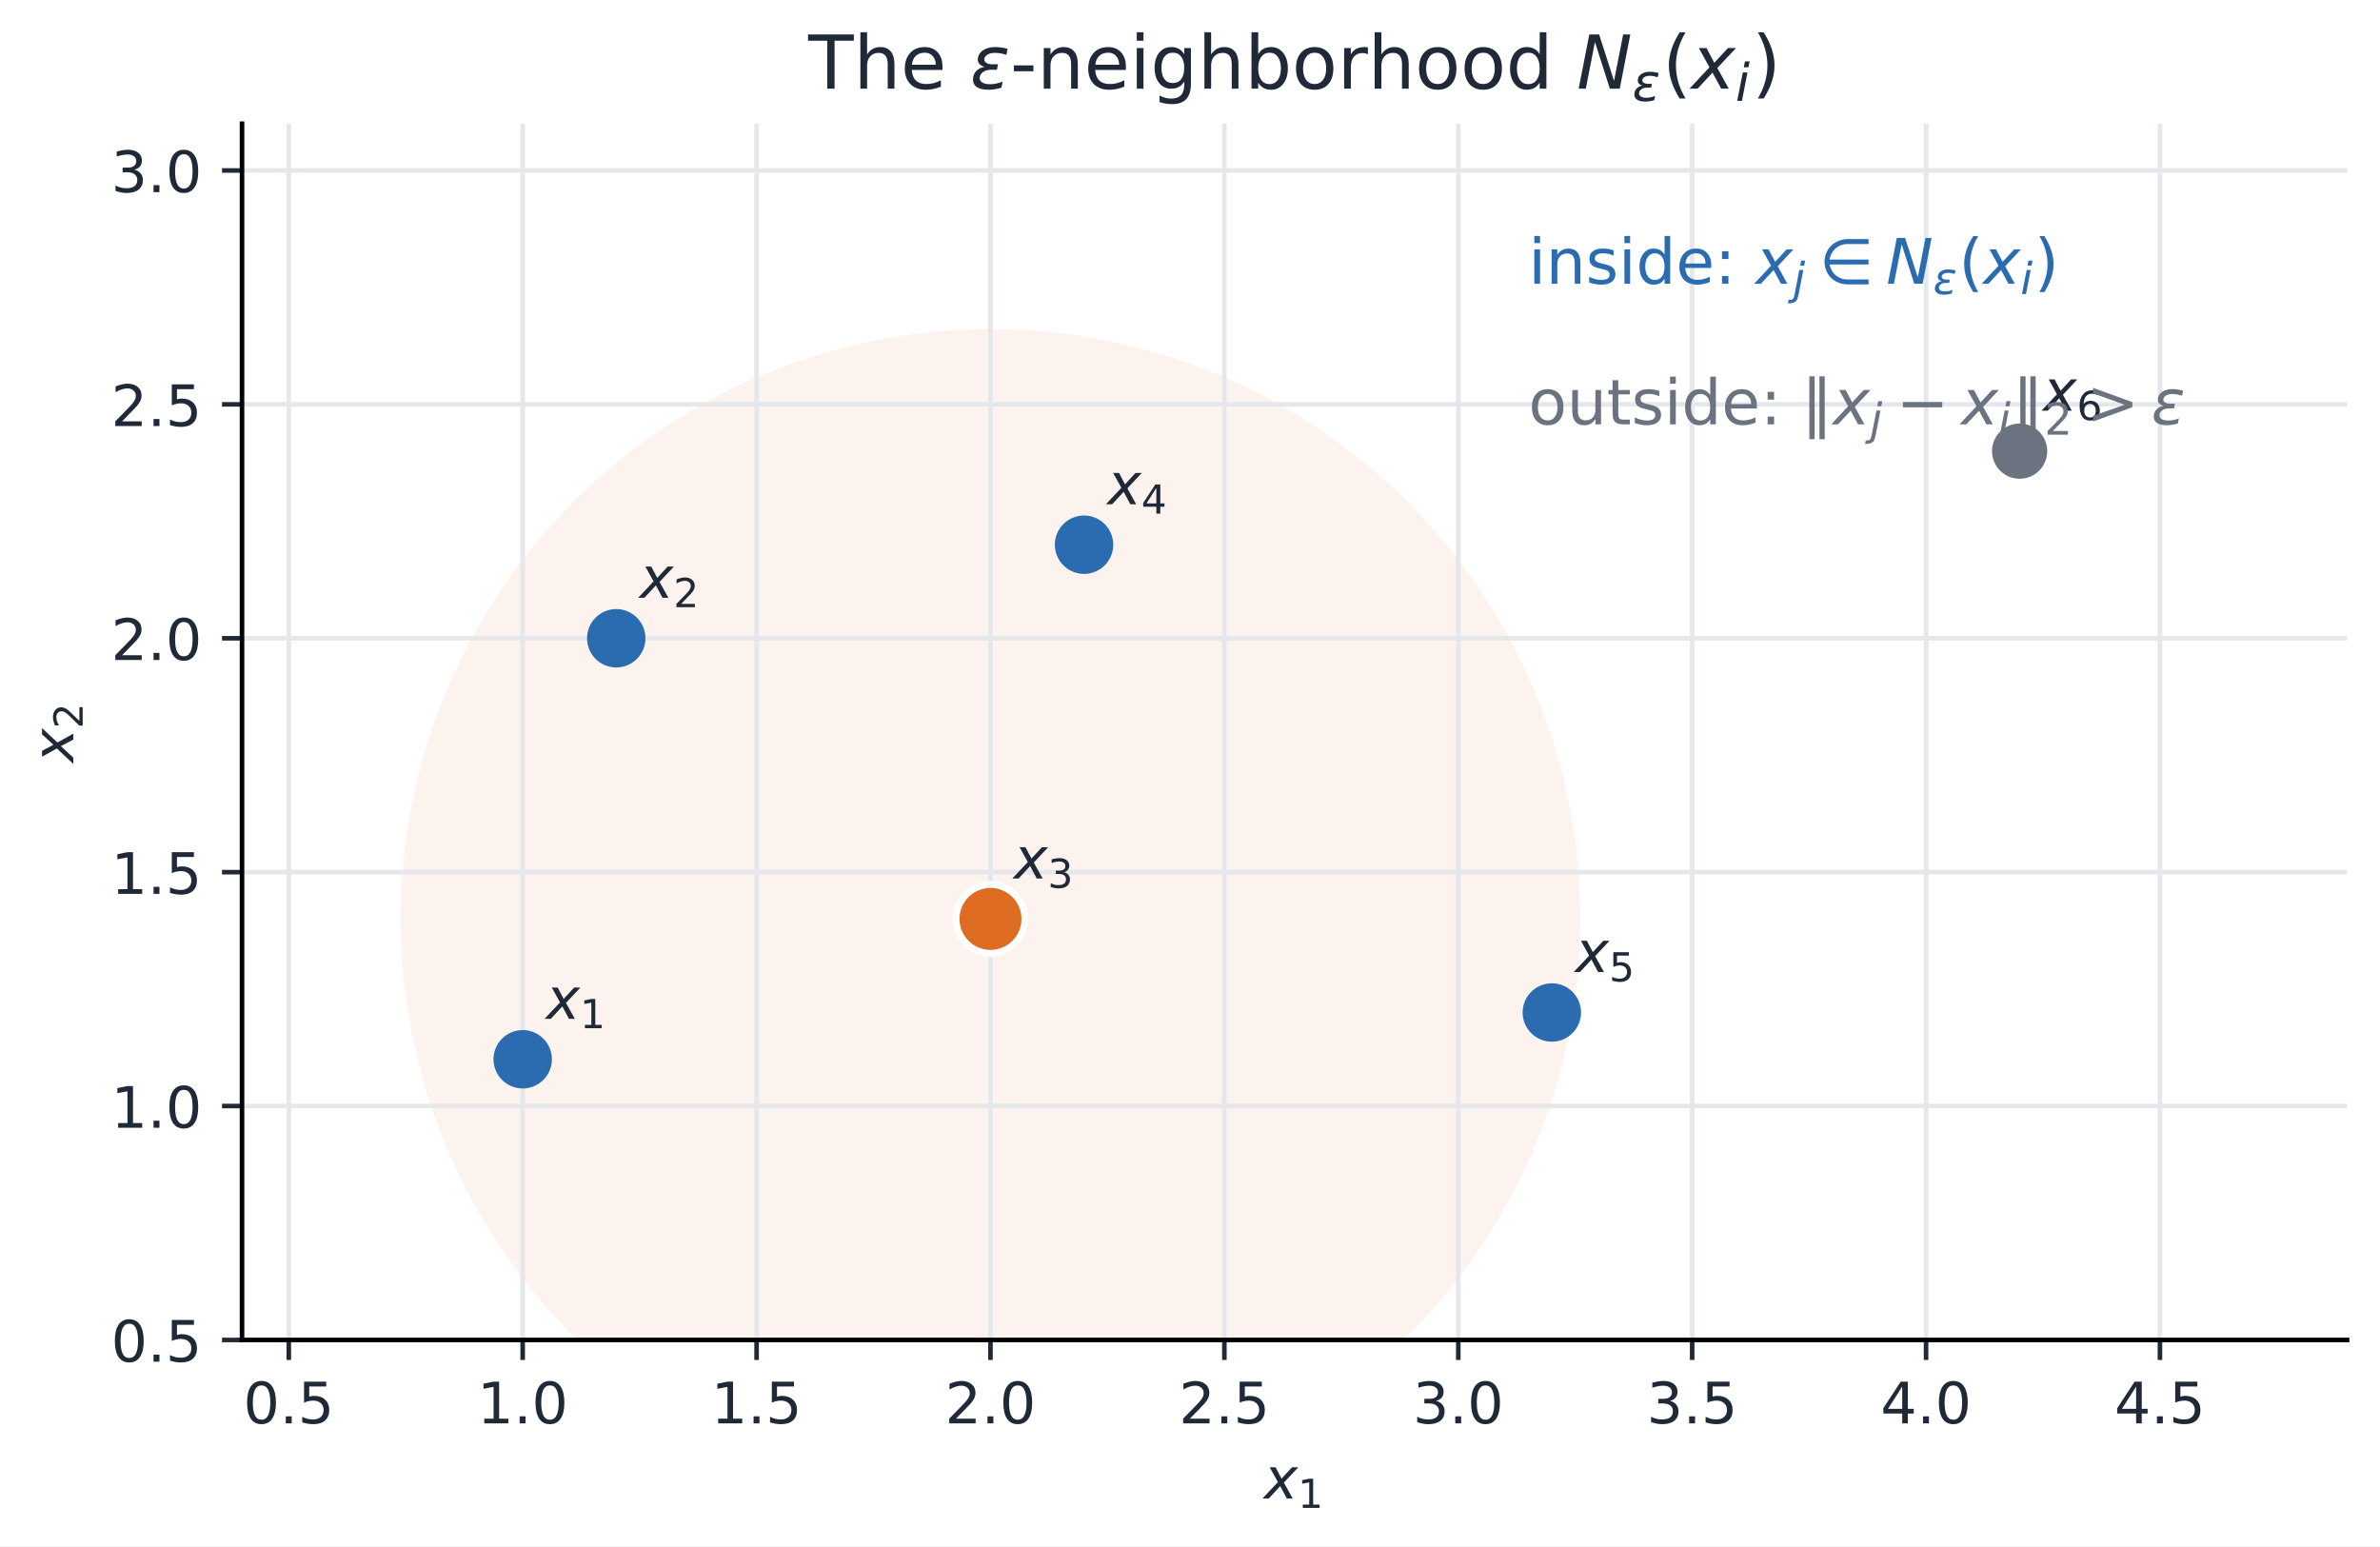
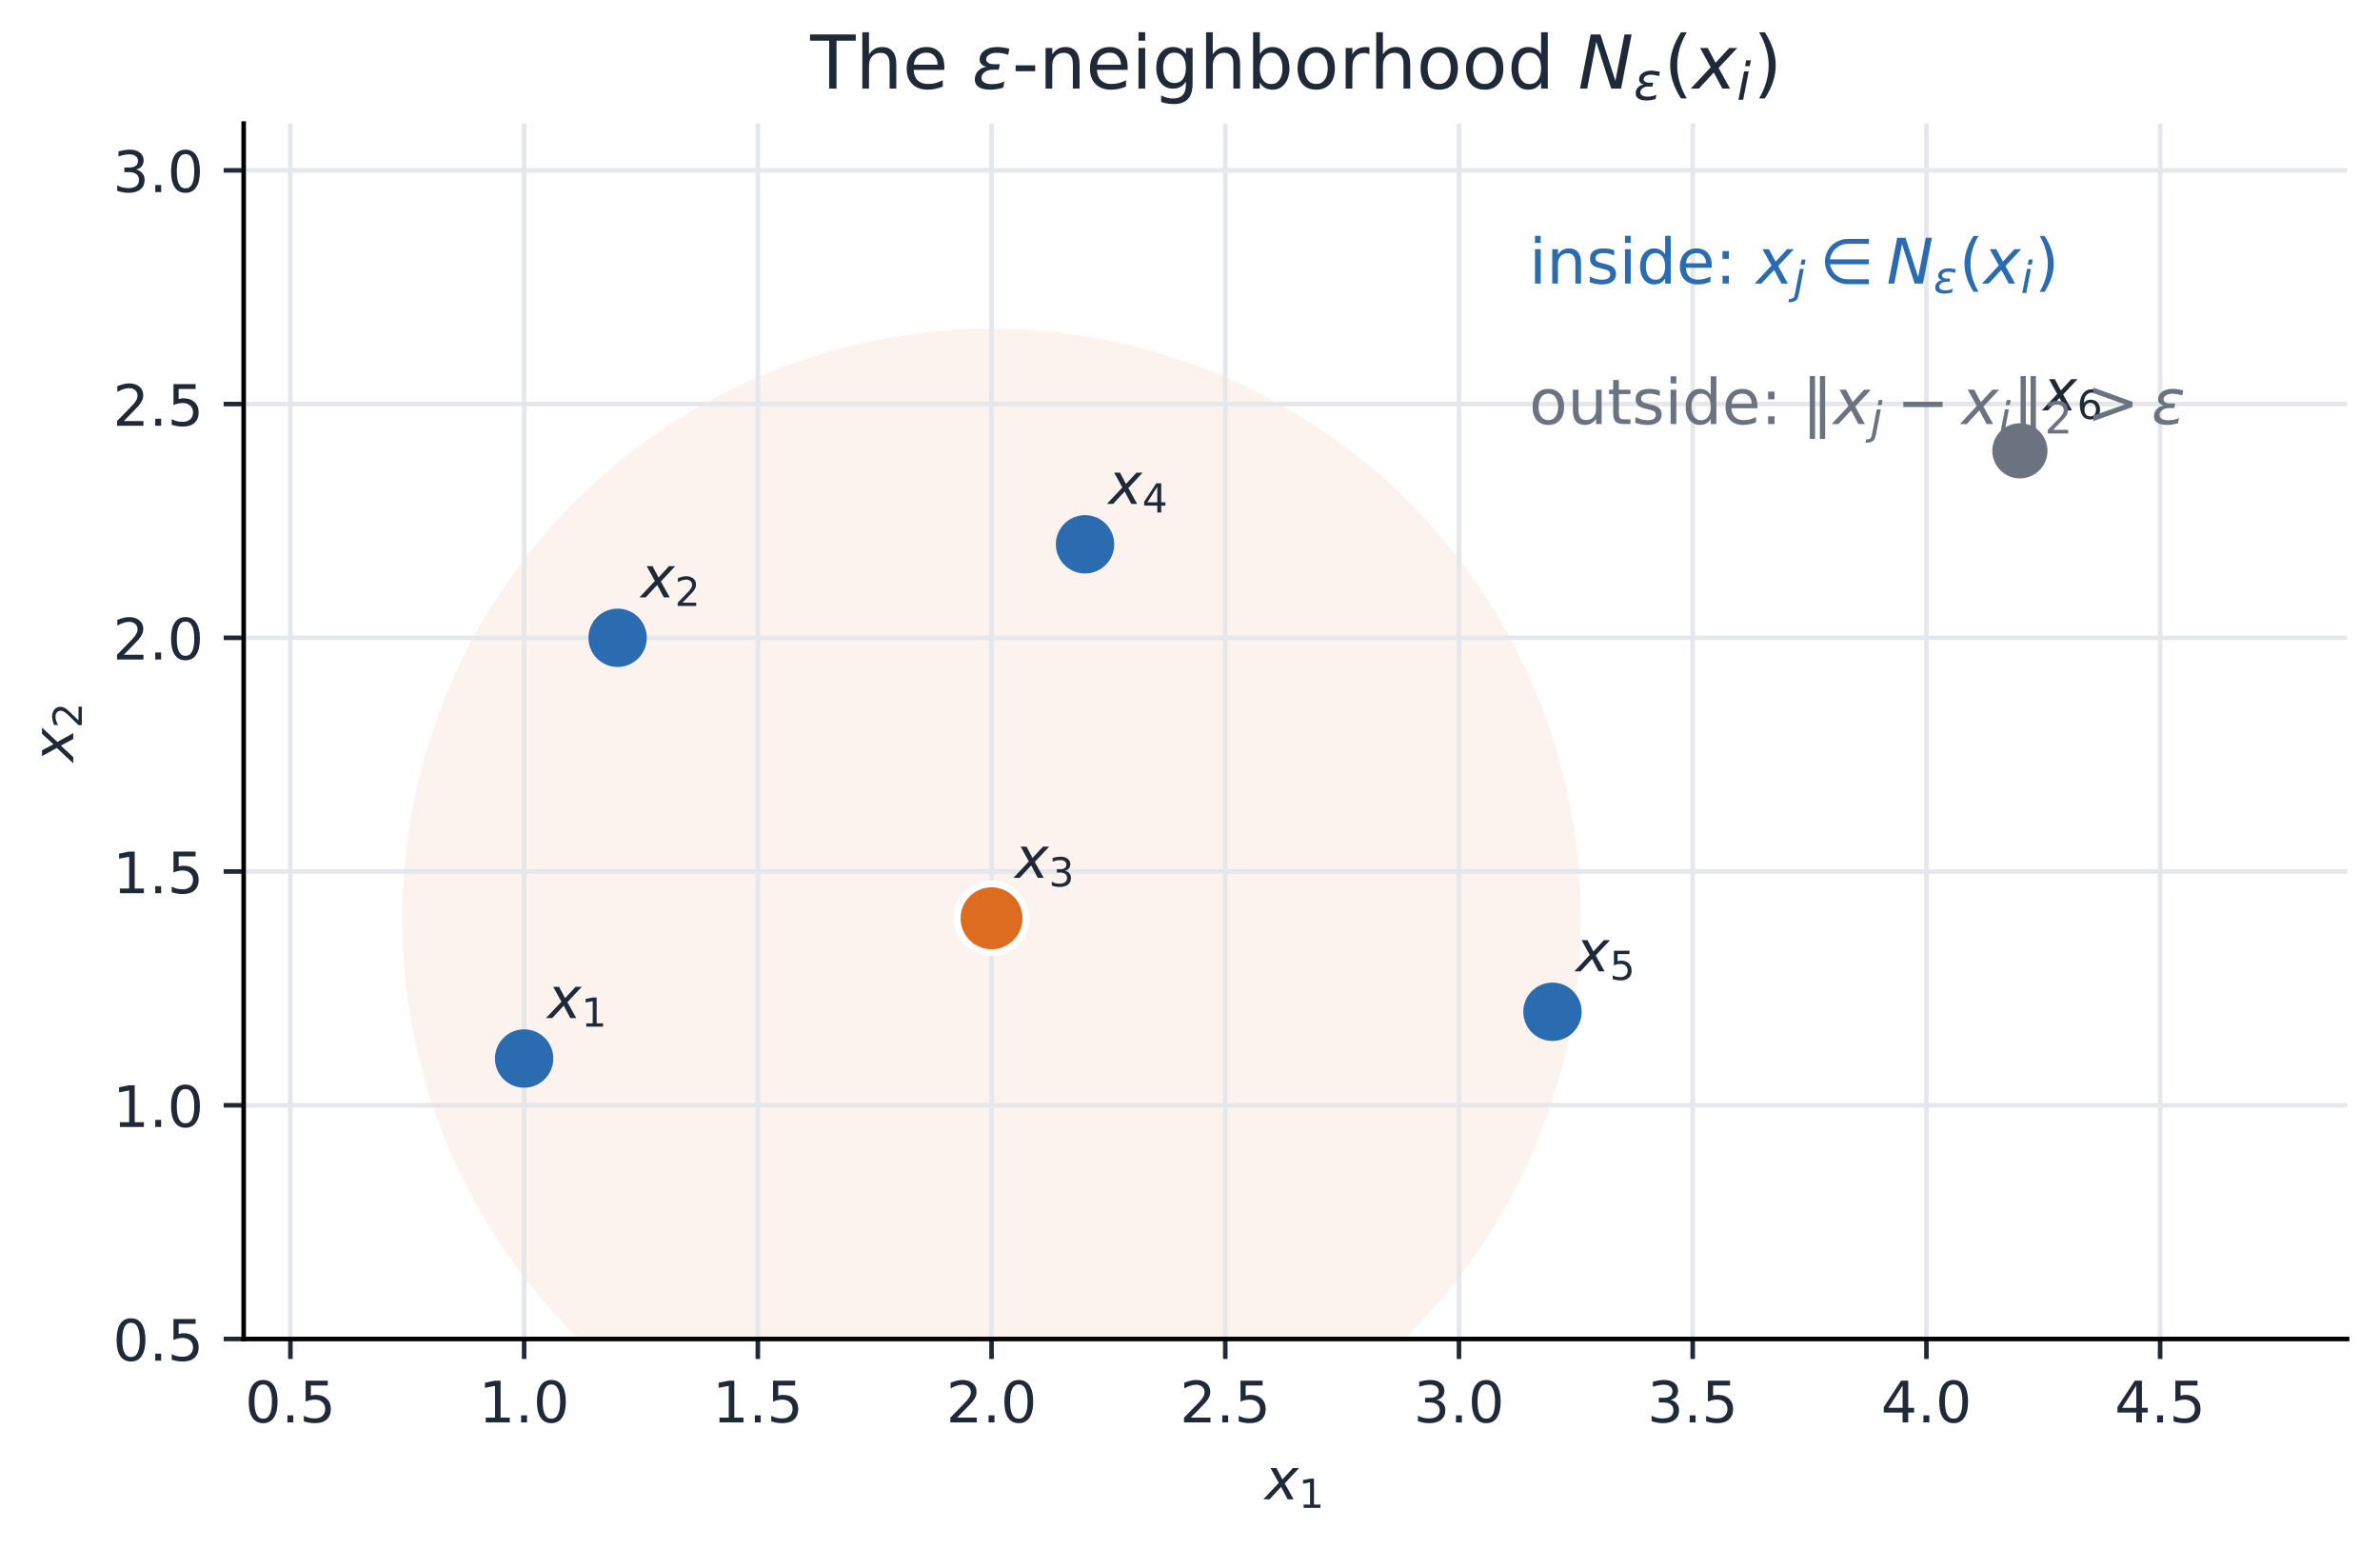
- <svg xmlns="http://www.w3.org/2000/svg" xmlns:xlink="http://www.w3.org/1999/xlink" width="416.381pt" height="270.54pt" viewBox="0 0 416.381 270.54" version="1.1">
+ <svg xmlns="http://www.w3.org/2000/svg" xmlns:xlink="http://www.w3.org/1999/xlink" width="416.703pt" height="271.184pt" viewBox="0 0 416.703 271.184" version="1.1">
  <defs>
    <style type="text/css">*{stroke-linejoin: round; stroke-linecap: butt}</style>
  </defs>
  <g id="figure_1">
    <g id="patch_1">
-       <path d="M 0 270.54  L 416.381 270.54  L 416.381 0  L 0 0  z " style="fill: #ffffff" />
+       <path d="M 0 271.184  L 416.703 271.184  L 416.703 0  L 0 0  z " style="fill: #ffffff" />
    </g>
    <g id="axes_1">
      <g id="patch_2">
-         <path d="M 42.341 234.424  L 410.621 234.424  L 410.621 21.64  L 42.341 21.64  z " style="fill: #ffffff" />
+         <path d="M 42.663 234.424  L 410.943 234.424  L 410.943 21.64  L 42.663 21.64  z " style="fill: #ffffff" />
      </g>
      <g id="patch_3">
-         <path d="M 173.285 263.068  C 200.416 263.068 226.438 252.289 245.622 233.105  C 264.806 213.921 275.585 187.898 275.585 160.768  C 275.585 133.638 264.806 107.615 245.622 88.431  C 226.438 69.247 200.416 58.468 173.285 58.468  C 146.155 58.468 120.132 69.247 100.948 88.431  C 81.764 107.615 70.985 133.638 70.985 160.768  C 70.985 187.898 81.764 213.921 100.948 233.105  C 120.132 252.289 146.155 263.068 173.285 263.068  z " clip-path="url(#p7154181b20)" style="fill: #dd6b20; opacity: 0.08; stroke: #dd6b20; stroke-width: 1.8; stroke-linejoin: miter" />
+         <path d="M 173.607 263.068  C 200.737 263.068 226.76 252.289 245.944 233.105  C 265.128 213.921 275.907 187.898 275.907 160.768  C 275.907 133.638 265.128 107.615 245.944 88.431  C 226.76 69.247 200.737 58.468 173.607 58.468  C 146.477 58.468 120.454 69.247 101.27 88.431  C 82.086 107.615 71.307 133.638 71.307 160.768  C 71.307 187.898 82.086 213.921 101.27 233.105  C 120.454 252.289 146.477 263.068 173.607 263.068  z " clip-path="url(#p9820c24d8a)" style="fill: #dd6b20; opacity: 0.08; stroke: #dd6b20; stroke-width: 1.8; stroke-linejoin: miter" />
      </g>
      <g id="matplotlib.axis_1">
        <g id="xtick_1">
          <g id="line2d_1">
-             <path d="M 50.525 234.424  L 50.525 21.64  " clip-path="url(#p7154181b20)" style="fill: none; stroke: #e5e7eb; stroke-width: 0.8; stroke-linecap: square" />
+             <path d="M 50.847 234.424  L 50.847 21.64  " clip-path="url(#p9820c24d8a)" style="fill: none; stroke: #e5e7eb; stroke-width: 0.8; stroke-linecap: square" />
          </g>
          <g id="line2d_2">
            <defs>
-               <path id="md3e3c5e561" d="M 0 0  L 0 3.5  " style="stroke: #1f2937; stroke-width: 0.8" />
+               <path id="ma07345bdfa" d="M 0 0  L 0 3.5  " style="stroke: #1f2937; stroke-width: 0.8" />
            </defs>
            <g>
-               <use xlink:href="#md3e3c5e561" x="50.525" y="234.424" style="fill: #1f2937; stroke: #1f2937; stroke-width: 0.8" />
+               <use xlink:href="#ma07345bdfa" x="50.847" y="234.424" style="fill: #1f2937; stroke: #1f2937; stroke-width: 0.8" />
            </g>
          </g>
          <g id="text_1">
-             <text style="font-size: 10px; font-family: 'DejaVu Sans'; text-anchor: middle; fill: #1f2937" x="50.525" y="249.022" transform="rotate(-0 50.52525 249.0224)">0.5</text>
+             <text style="font-size: 10px; font-family: 'DejaVu Sans'; text-anchor: middle; fill: #1f2937" x="50.847" y="249.022" transform="rotate(-0 50.84712 249.0217)">0.5</text>
          </g>
        </g>
        <g id="xtick_2">
          <g id="line2d_3">
-             <path d="M 91.445 234.424  L 91.445 21.64  " clip-path="url(#p7154181b20)" style="fill: none; stroke: #e5e7eb; stroke-width: 0.8; stroke-linecap: square" />
+             <path d="M 91.767 234.424  L 91.767 21.64  " clip-path="url(#p9820c24d8a)" style="fill: none; stroke: #e5e7eb; stroke-width: 0.8; stroke-linecap: square" />
          </g>
          <g id="line2d_4">
            <g>
-               <use xlink:href="#md3e3c5e561" x="91.445" y="234.424" style="fill: #1f2937; stroke: #1f2937; stroke-width: 0.8" />
+               <use xlink:href="#ma07345bdfa" x="91.767" y="234.424" style="fill: #1f2937; stroke: #1f2937; stroke-width: 0.8" />
            </g>
          </g>
          <g id="text_2">
-             <text style="font-size: 10px; font-family: 'DejaVu Sans'; text-anchor: middle; fill: #1f2937" x="91.445" y="249.022" transform="rotate(-0 91.44525 249.0224)">1.0</text>
+             <text style="font-size: 10px; font-family: 'DejaVu Sans'; text-anchor: middle; fill: #1f2937" x="91.767" y="249.022" transform="rotate(-0 91.76712 249.0217)">1.0</text>
          </g>
        </g>
        <g id="xtick_3">
          <g id="line2d_5">
-             <path d="M 132.365 234.424  L 132.365 21.64  " clip-path="url(#p7154181b20)" style="fill: none; stroke: #e5e7eb; stroke-width: 0.8; stroke-linecap: square" />
+             <path d="M 132.687 234.424  L 132.687 21.64  " clip-path="url(#p9820c24d8a)" style="fill: none; stroke: #e5e7eb; stroke-width: 0.8; stroke-linecap: square" />
          </g>
          <g id="line2d_6">
            <g>
-               <use xlink:href="#md3e3c5e561" x="132.365" y="234.424" style="fill: #1f2937; stroke: #1f2937; stroke-width: 0.8" />
+               <use xlink:href="#ma07345bdfa" x="132.687" y="234.424" style="fill: #1f2937; stroke: #1f2937; stroke-width: 0.8" />
            </g>
          </g>
          <g id="text_3">
-             <text style="font-size: 10px; font-family: 'DejaVu Sans'; text-anchor: middle; fill: #1f2937" x="132.365" y="249.022" transform="rotate(-0 132.3653 249.0224)">1.5</text>
+             <text style="font-size: 10px; font-family: 'DejaVu Sans'; text-anchor: middle; fill: #1f2937" x="132.687" y="249.022" transform="rotate(-0 132.6871 249.0217)">1.5</text>
          </g>
        </g>
        <g id="xtick_4">
          <g id="line2d_7">
-             <path d="M 173.285 234.424  L 173.285 21.64  " clip-path="url(#p7154181b20)" style="fill: none; stroke: #e5e7eb; stroke-width: 0.8; stroke-linecap: square" />
+             <path d="M 173.607 234.424  L 173.607 21.64  " clip-path="url(#p9820c24d8a)" style="fill: none; stroke: #e5e7eb; stroke-width: 0.8; stroke-linecap: square" />
          </g>
          <g id="line2d_8">
            <g>
-               <use xlink:href="#md3e3c5e561" x="173.285" y="234.424" style="fill: #1f2937; stroke: #1f2937; stroke-width: 0.8" />
+               <use xlink:href="#ma07345bdfa" x="173.607" y="234.424" style="fill: #1f2937; stroke: #1f2937; stroke-width: 0.8" />
            </g>
          </g>
          <g id="text_4">
-             <text style="font-size: 10px; font-family: 'DejaVu Sans'; text-anchor: middle; fill: #1f2937" x="173.285" y="249.022" transform="rotate(-0 173.2852 249.0224)">2.0</text>
+             <text style="font-size: 10px; font-family: 'DejaVu Sans'; text-anchor: middle; fill: #1f2937" x="173.607" y="249.022" transform="rotate(-0 173.6071 249.0217)">2.0</text>
          </g>
        </g>
        <g id="xtick_5">
          <g id="line2d_9">
-             <path d="M 214.205 234.424  L 214.205 21.64  " clip-path="url(#p7154181b20)" style="fill: none; stroke: #e5e7eb; stroke-width: 0.8; stroke-linecap: square" />
+             <path d="M 214.527 234.424  L 214.527 21.64  " clip-path="url(#p9820c24d8a)" style="fill: none; stroke: #e5e7eb; stroke-width: 0.8; stroke-linecap: square" />
          </g>
          <g id="line2d_10">
            <g>
-               <use xlink:href="#md3e3c5e561" x="214.205" y="234.424" style="fill: #1f2937; stroke: #1f2937; stroke-width: 0.8" />
+               <use xlink:href="#ma07345bdfa" x="214.527" y="234.424" style="fill: #1f2937; stroke: #1f2937; stroke-width: 0.8" />
            </g>
          </g>
          <g id="text_5">
-             <text style="font-size: 10px; font-family: 'DejaVu Sans'; text-anchor: middle; fill: #1f2937" x="214.205" y="249.022" transform="rotate(-0 214.2053 249.0224)">2.5</text>
+             <text style="font-size: 10px; font-family: 'DejaVu Sans'; text-anchor: middle; fill: #1f2937" x="214.527" y="249.022" transform="rotate(-0 214.5271 249.0217)">2.5</text>
          </g>
        </g>
        <g id="xtick_6">
          <g id="line2d_11">
-             <path d="M 255.125 234.424  L 255.125 21.64  " clip-path="url(#p7154181b20)" style="fill: none; stroke: #e5e7eb; stroke-width: 0.8; stroke-linecap: square" />
+             <path d="M 255.447 234.424  L 255.447 21.64  " clip-path="url(#p9820c24d8a)" style="fill: none; stroke: #e5e7eb; stroke-width: 0.8; stroke-linecap: square" />
          </g>
          <g id="line2d_12">
            <g>
-               <use xlink:href="#md3e3c5e561" x="255.125" y="234.424" style="fill: #1f2937; stroke: #1f2937; stroke-width: 0.8" />
+               <use xlink:href="#ma07345bdfa" x="255.447" y="234.424" style="fill: #1f2937; stroke: #1f2937; stroke-width: 0.8" />
            </g>
          </g>
          <g id="text_6">
-             <text style="font-size: 10px; font-family: 'DejaVu Sans'; text-anchor: middle; fill: #1f2937" x="255.125" y="249.022" transform="rotate(-0 255.1252 249.0224)">3.0</text>
+             <text style="font-size: 10px; font-family: 'DejaVu Sans'; text-anchor: middle; fill: #1f2937" x="255.447" y="249.022" transform="rotate(-0 255.4471 249.0217)">3.0</text>
          </g>
        </g>
        <g id="xtick_7">
          <g id="line2d_13">
-             <path d="M 296.045 234.424  L 296.045 21.64  " clip-path="url(#p7154181b20)" style="fill: none; stroke: #e5e7eb; stroke-width: 0.8; stroke-linecap: square" />
+             <path d="M 296.367 234.424  L 296.367 21.64  " clip-path="url(#p9820c24d8a)" style="fill: none; stroke: #e5e7eb; stroke-width: 0.8; stroke-linecap: square" />
          </g>
          <g id="line2d_14">
            <g>
-               <use xlink:href="#md3e3c5e561" x="296.045" y="234.424" style="fill: #1f2937; stroke: #1f2937; stroke-width: 0.8" />
+               <use xlink:href="#ma07345bdfa" x="296.367" y="234.424" style="fill: #1f2937; stroke: #1f2937; stroke-width: 0.8" />
            </g>
          </g>
          <g id="text_7">
-             <text style="font-size: 10px; font-family: 'DejaVu Sans'; text-anchor: middle; fill: #1f2937" x="296.045" y="249.022" transform="rotate(-0 296.0453 249.0224)">3.5</text>
+             <text style="font-size: 10px; font-family: 'DejaVu Sans'; text-anchor: middle; fill: #1f2937" x="296.367" y="249.022" transform="rotate(-0 296.3671 249.0217)">3.5</text>
          </g>
        </g>
        <g id="xtick_8">
          <g id="line2d_15">
-             <path d="M 336.965 234.424  L 336.965 21.64  " clip-path="url(#p7154181b20)" style="fill: none; stroke: #e5e7eb; stroke-width: 0.8; stroke-linecap: square" />
+             <path d="M 337.287 234.424  L 337.287 21.64  " clip-path="url(#p9820c24d8a)" style="fill: none; stroke: #e5e7eb; stroke-width: 0.8; stroke-linecap: square" />
          </g>
          <g id="line2d_16">
            <g>
-               <use xlink:href="#md3e3c5e561" x="336.965" y="234.424" style="fill: #1f2937; stroke: #1f2937; stroke-width: 0.8" />
+               <use xlink:href="#ma07345bdfa" x="337.287" y="234.424" style="fill: #1f2937; stroke: #1f2937; stroke-width: 0.8" />
            </g>
          </g>
          <g id="text_8">
-             <text style="font-size: 10px; font-family: 'DejaVu Sans'; text-anchor: middle; fill: #1f2937" x="336.965" y="249.022" transform="rotate(-0 336.9653 249.0224)">4.0</text>
+             <text style="font-size: 10px; font-family: 'DejaVu Sans'; text-anchor: middle; fill: #1f2937" x="337.287" y="249.022" transform="rotate(-0 337.2871 249.0217)">4.0</text>
          </g>
        </g>
        <g id="xtick_9">
          <g id="line2d_17">
-             <path d="M 377.885 234.424  L 377.885 21.64  " clip-path="url(#p7154181b20)" style="fill: none; stroke: #e5e7eb; stroke-width: 0.8; stroke-linecap: square" />
+             <path d="M 378.207 234.424  L 378.207 21.64  " clip-path="url(#p9820c24d8a)" style="fill: none; stroke: #e5e7eb; stroke-width: 0.8; stroke-linecap: square" />
          </g>
          <g id="line2d_18">
            <g>
-               <use xlink:href="#md3e3c5e561" x="377.885" y="234.424" style="fill: #1f2937; stroke: #1f2937; stroke-width: 0.8" />
+               <use xlink:href="#ma07345bdfa" x="378.207" y="234.424" style="fill: #1f2937; stroke: #1f2937; stroke-width: 0.8" />
            </g>
          </g>
          <g id="text_9">
-             <text style="font-size: 10px; font-family: 'DejaVu Sans'; text-anchor: middle; fill: #1f2937" x="377.885" y="249.022" transform="rotate(-0 377.8852 249.0224)">4.5</text>
+             <text style="font-size: 10px; font-family: 'DejaVu Sans'; text-anchor: middle; fill: #1f2937" x="378.207" y="249.022" transform="rotate(-0 378.2071 249.0217)">4.5</text>
          </g>
        </g>
        <g id="text_10">
-           <g style="fill: #1f2937" transform="translate(221.1312 262.7006)">
+           <g style="fill: #1f2937" transform="translate(221.4531 263.0217)">
            <text>
              <tspan x="0" y="-0.531" style="font-style: oblique; font-size: 10px; font-family: 'DejaVu Sans'; fill: #1f2937">x</tspan>
-               <tspan x="5.918" y="1.109" style="font-size: 7px; font-family: 'DejaVu Sans'; fill: #1f2937">1</tspan>
+               <tspan x="5.918" y="0.969" style="font-size: 7px; font-family: 'DejaVu Sans'; fill: #1f2937">1</tspan>
            </text>
          </g>
        </g>
      </g>
      <g id="matplotlib.axis_2">
        <g id="ytick_1">
          <g id="line2d_19">
-             <path d="M 42.341 234.424  L 410.621 234.424  " clip-path="url(#p7154181b20)" style="fill: none; stroke: #e5e7eb; stroke-width: 0.8; stroke-linecap: square" />
+             <path d="M 42.663 234.424  L 410.943 234.424  " clip-path="url(#p9820c24d8a)" style="fill: none; stroke: #e5e7eb; stroke-width: 0.8; stroke-linecap: square" />
          </g>
          <g id="line2d_20">
            <defs>
-               <path id="m089eddb9a7" d="M 0 0  L -3.5 0  " style="stroke: #1f2937; stroke-width: 0.8" />
+               <path id="m9efad9f687" d="M 0 0  L -3.5 0  " style="stroke: #1f2937; stroke-width: 0.8" />
            </defs>
            <g>
-               <use xlink:href="#m089eddb9a7" x="42.341" y="234.424" style="fill: #1f2937; stroke: #1f2937; stroke-width: 0.8" />
+               <use xlink:href="#m9efad9f687" x="42.663" y="234.424" style="fill: #1f2937; stroke: #1f2937; stroke-width: 0.8" />
            </g>
          </g>
          <g id="text_11">
-             <text style="font-size: 10px; font-family: 'DejaVu Sans'; text-anchor: end; fill: #1f2937" x="35.341" y="238.223" transform="rotate(-0 35.34125 238.2232)">0.5</text>
+             <text style="font-size: 10px; font-family: 'DejaVu Sans'; text-anchor: end; fill: #1f2937" x="35.663" y="238.223" transform="rotate(-0 35.66313 238.2228)">0.5</text>
          </g>
        </g>
        <g id="ytick_2">
          <g id="line2d_21">
-             <path d="M 42.341 193.504  L 410.621 193.504  " clip-path="url(#p7154181b20)" style="fill: none; stroke: #e5e7eb; stroke-width: 0.8; stroke-linecap: square" />
+             <path d="M 42.663 193.504  L 410.943 193.504  " clip-path="url(#p9820c24d8a)" style="fill: none; stroke: #e5e7eb; stroke-width: 0.8; stroke-linecap: square" />
          </g>
          <g id="line2d_22">
            <g>
-               <use xlink:href="#m089eddb9a7" x="42.341" y="193.504" style="fill: #1f2937; stroke: #1f2937; stroke-width: 0.8" />
+               <use xlink:href="#m9efad9f687" x="42.663" y="193.504" style="fill: #1f2937; stroke: #1f2937; stroke-width: 0.8" />
            </g>
          </g>
          <g id="text_12">
-             <text style="font-size: 10px; font-family: 'DejaVu Sans'; text-anchor: end; fill: #1f2937" x="35.341" y="197.303" transform="rotate(-0 35.34125 197.3032)">1.0</text>
+             <text style="font-size: 10px; font-family: 'DejaVu Sans'; text-anchor: end; fill: #1f2937" x="35.663" y="197.303" transform="rotate(-0 35.66313 197.3028)">1.0</text>
          </g>
        </g>
        <g id="ytick_3">
          <g id="line2d_23">
-             <path d="M 42.341 152.584  L 410.621 152.584  " clip-path="url(#p7154181b20)" style="fill: none; stroke: #e5e7eb; stroke-width: 0.8; stroke-linecap: square" />
+             <path d="M 42.663 152.584  L 410.943 152.584  " clip-path="url(#p9820c24d8a)" style="fill: none; stroke: #e5e7eb; stroke-width: 0.8; stroke-linecap: square" />
          </g>
          <g id="line2d_24">
            <g>
-               <use xlink:href="#m089eddb9a7" x="42.341" y="152.584" style="fill: #1f2937; stroke: #1f2937; stroke-width: 0.8" />
+               <use xlink:href="#m9efad9f687" x="42.663" y="152.584" style="fill: #1f2937; stroke: #1f2937; stroke-width: 0.8" />
            </g>
          </g>
          <g id="text_13">
-             <text style="font-size: 10px; font-family: 'DejaVu Sans'; text-anchor: end; fill: #1f2937" x="35.341" y="156.383" transform="rotate(-0 35.34125 156.3832)">1.5</text>
+             <text style="font-size: 10px; font-family: 'DejaVu Sans'; text-anchor: end; fill: #1f2937" x="35.663" y="156.383" transform="rotate(-0 35.66313 156.3828)">1.5</text>
          </g>
        </g>
        <g id="ytick_4">
          <g id="line2d_25">
-             <path d="M 42.341 111.664  L 410.621 111.664  " clip-path="url(#p7154181b20)" style="fill: none; stroke: #e5e7eb; stroke-width: 0.8; stroke-linecap: square" />
+             <path d="M 42.663 111.664  L 410.943 111.664  " clip-path="url(#p9820c24d8a)" style="fill: none; stroke: #e5e7eb; stroke-width: 0.8; stroke-linecap: square" />
          </g>
          <g id="line2d_26">
            <g>
-               <use xlink:href="#m089eddb9a7" x="42.341" y="111.664" style="fill: #1f2937; stroke: #1f2937; stroke-width: 0.8" />
+               <use xlink:href="#m9efad9f687" x="42.663" y="111.664" style="fill: #1f2937; stroke: #1f2937; stroke-width: 0.8" />
            </g>
          </g>
          <g id="text_14">
-             <text style="font-size: 10px; font-family: 'DejaVu Sans'; text-anchor: end; fill: #1f2937" x="35.341" y="115.463" transform="rotate(-0 35.34125 115.4632)">2.0</text>
+             <text style="font-size: 10px; font-family: 'DejaVu Sans'; text-anchor: end; fill: #1f2937" x="35.663" y="115.463" transform="rotate(-0 35.66313 115.4628)">2.0</text>
          </g>
        </g>
        <g id="ytick_5">
          <g id="line2d_27">
-             <path d="M 42.341 70.744  L 410.621 70.744  " clip-path="url(#p7154181b20)" style="fill: none; stroke: #e5e7eb; stroke-width: 0.8; stroke-linecap: square" />
+             <path d="M 42.663 70.744  L 410.943 70.744  " clip-path="url(#p9820c24d8a)" style="fill: none; stroke: #e5e7eb; stroke-width: 0.8; stroke-linecap: square" />
          </g>
          <g id="line2d_28">
            <g>
-               <use xlink:href="#m089eddb9a7" x="42.341" y="70.744" style="fill: #1f2937; stroke: #1f2937; stroke-width: 0.8" />
+               <use xlink:href="#m9efad9f687" x="42.663" y="70.744" style="fill: #1f2937; stroke: #1f2937; stroke-width: 0.8" />
            </g>
          </g>
          <g id="text_15">
-             <text style="font-size: 10px; font-family: 'DejaVu Sans'; text-anchor: end; fill: #1f2937" x="35.341" y="74.543" transform="rotate(-0 35.34125 74.54322)">2.5</text>
+             <text style="font-size: 10px; font-family: 'DejaVu Sans'; text-anchor: end; fill: #1f2937" x="35.663" y="74.543" transform="rotate(-0 35.66313 74.54283)">2.5</text>
          </g>
        </g>
        <g id="ytick_6">
          <g id="line2d_29">
-             <path d="M 42.341 29.824  L 410.621 29.824  " clip-path="url(#p7154181b20)" style="fill: none; stroke: #e5e7eb; stroke-width: 0.8; stroke-linecap: square" />
+             <path d="M 42.663 29.824  L 410.943 29.824  " clip-path="url(#p9820c24d8a)" style="fill: none; stroke: #e5e7eb; stroke-width: 0.8; stroke-linecap: square" />
          </g>
          <g id="line2d_30">
            <g>
-               <use xlink:href="#m089eddb9a7" x="42.341" y="29.824" style="fill: #1f2937; stroke: #1f2937; stroke-width: 0.8" />
+               <use xlink:href="#m9efad9f687" x="42.663" y="29.824" style="fill: #1f2937; stroke: #1f2937; stroke-width: 0.8" />
            </g>
          </g>
          <g id="text_16">
-             <text style="font-size: 10px; font-family: 'DejaVu Sans'; text-anchor: end; fill: #1f2937" x="35.341" y="33.623" transform="rotate(-0 35.34125 33.62322)">3.0</text>
+             <text style="font-size: 10px; font-family: 'DejaVu Sans'; text-anchor: end; fill: #1f2937" x="35.663" y="33.623" transform="rotate(-0 35.66313 33.62283)">3.0</text>
          </g>
        </g>
        <g id="text_17">
-           <g style="fill: #1f2937" transform="translate(13.35844 133.382) rotate(-90)">
+           <g style="fill: #1f2937" transform="translate(13.35766 133.382) rotate(-90)">
            <text>
              <tspan x="0" y="-0.531" style="font-style: oblique; font-size: 10px; font-family: 'DejaVu Sans'; fill: #1f2937">x</tspan>
-               <tspan x="5.918" y="1.109" style="font-size: 7px; font-family: 'DejaVu Sans'; fill: #1f2937">2</tspan>
+               <tspan x="5.918" y="0.969" style="font-size: 7px; font-family: 'DejaVu Sans'; fill: #1f2937">2</tspan>
            </text>
          </g>
        </g>
      </g>
      <g id="patch_4">
-         <path d="M 42.341 234.424  L 42.341 21.64  " style="fill: none; stroke: #000000; stroke-width: 0.8; stroke-linejoin: miter; stroke-linecap: square" />
+         <path d="M 42.663 234.424  L 42.663 21.64  " style="fill: none; stroke: #000000; stroke-width: 0.8; stroke-linejoin: miter; stroke-linecap: square" />
      </g>
      <g id="patch_5">
-         <path d="M 42.341 234.424  L 410.621 234.424  " style="fill: none; stroke: #000000; stroke-width: 0.8; stroke-linejoin: miter; stroke-linecap: square" />
+         <path d="M 42.663 234.424  L 410.943 234.424  " style="fill: none; stroke: #000000; stroke-width: 0.8; stroke-linejoin: miter; stroke-linecap: square" />
      </g>
      <g id="PathCollection_1">
        <defs>
-           <path id="m3c8debbe31" d="M 0 4.33  C 1.148 4.33 2.25 3.874 3.062 3.062  C 3.874 2.25 4.33 1.148 4.33 0  C 4.33 -1.148 3.874 -2.25 3.062 -3.062  C 2.25 -3.874 1.148 -4.33 0 -4.33  C -1.148 -4.33 -2.25 -3.874 -3.062 -3.062  C -3.874 -2.25 -4.33 -1.148 -4.33 0  C -4.33 1.148 -3.874 2.25 -3.062 3.062  C -2.25 3.874 -1.148 4.33 0 4.33  z " style="stroke: #6b7280" />
+           <path id="mf105cae7d9" d="M 0 4.33  C 1.148 4.33 2.25 3.874 3.062 3.062  C 3.874 2.25 4.33 1.148 4.33 0  C 4.33 -1.148 3.874 -2.25 3.062 -3.062  C 2.25 -3.874 1.148 -4.33 0 -4.33  C -1.148 -4.33 -2.25 -3.874 -3.062 -3.062  C -3.874 -2.25 -4.33 -1.148 -4.33 0  C -4.33 1.148 -3.874 2.25 -3.062 3.062  C -2.25 3.874 -1.148 4.33 0 4.33  z " style="stroke: #6b7280" />
        </defs>
-         <g clip-path="url(#p7154181b20)">
-           <use xlink:href="#m3c8debbe31" x="353.333" y="78.928" style="fill: #6b7280; stroke: #6b7280" />
+         <g clip-path="url(#p9820c24d8a)">
+           <use xlink:href="#mf105cae7d9" x="353.655" y="78.928" style="fill: #6b7280; stroke: #6b7280" />
        </g>
      </g>
      <g id="PathCollection_2">
        <defs>
-           <path id="mb1c054c91b" d="M 0 4.61  C 1.223 4.61 2.395 4.124 3.26 3.26  C 4.124 2.395 4.61 1.223 4.61 0  C 4.61 -1.223 4.124 -2.395 3.26 -3.26  C 2.395 -4.124 1.223 -4.61 0 -4.61  C -1.223 -4.61 -2.395 -4.124 -3.26 -3.26  C -4.124 -2.395 -4.61 -1.223 -4.61 0  C -4.61 1.223 -4.124 2.395 -3.26 3.26  C -2.395 4.124 -1.223 4.61 0 4.61  z " style="stroke: #2b6cb0" />
+           <path id="m4d50c41701" d="M 0 4.61  C 1.223 4.61 2.395 4.124 3.26 3.26  C 4.124 2.395 4.61 1.223 4.61 0  C 4.61 -1.223 4.124 -2.395 3.26 -3.26  C 2.395 -4.124 1.223 -4.61 0 -4.61  C -1.223 -4.61 -2.395 -4.124 -3.26 -3.26  C -4.124 -2.395 -4.61 -1.223 -4.61 0  C -4.61 1.223 -4.124 2.395 -3.26 3.26  C -2.395 4.124 -1.223 4.61 0 4.61  z " style="stroke: #2b6cb0" />
        </defs>
-         <g clip-path="url(#p7154181b20)">
-           <use xlink:href="#mb1c054c91b" x="91.445" y="185.32" style="fill: #2b6cb0; stroke: #2b6cb0" />
-           <use xlink:href="#mb1c054c91b" x="107.813" y="111.664" style="fill: #2b6cb0; stroke: #2b6cb0" />
-           <use xlink:href="#mb1c054c91b" x="173.285" y="160.768" style="fill: #2b6cb0; stroke: #2b6cb0" />
-           <use xlink:href="#mb1c054c91b" x="189.653" y="95.296" style="fill: #2b6cb0; stroke: #2b6cb0" />
-           <use xlink:href="#mb1c054c91b" x="271.493" y="177.136" style="fill: #2b6cb0; stroke: #2b6cb0" />
+         <g clip-path="url(#p9820c24d8a)">
+           <use xlink:href="#m4d50c41701" x="91.767" y="185.32" style="fill: #2b6cb0; stroke: #2b6cb0" />
+           <use xlink:href="#m4d50c41701" x="108.135" y="111.664" style="fill: #2b6cb0; stroke: #2b6cb0" />
+           <use xlink:href="#m4d50c41701" x="173.607" y="160.768" style="fill: #2b6cb0; stroke: #2b6cb0" />
+           <use xlink:href="#m4d50c41701" x="189.975" y="95.296" style="fill: #2b6cb0; stroke: #2b6cb0" />
+           <use xlink:href="#m4d50c41701" x="271.815" y="177.136" style="fill: #2b6cb0; stroke: #2b6cb0" />
        </g>
      </g>
      <g id="text_18">
-         <g style="fill: #1f2937" transform="translate(95.53725 178.7728)">
-           <text>
-             <tspan x="0" y="-0.531" style="font-style: oblique; font-size: 10px; font-family: 'DejaVu Sans'; fill: #1f2937">x</tspan>
-             <tspan x="5.918" y="1.109" style="font-size: 7px; font-family: 'DejaVu Sans'; fill: #1f2937">1</tspan>
+         <g style="fill: #1f2937" transform="translate(95.85913 178.7728)">
+           <text>
+             <tspan x="0" y="-0.531" style="font-style: oblique; font-size: 10px; font-family: 'DejaVu Sans'; fill: #1f2937">x</tspan>
+             <tspan x="5.918" y="0.969" style="font-size: 7px; font-family: 'DejaVu Sans'; fill: #1f2937">1</tspan>
          </text>
        </g>
      </g>
      <g id="text_19">
-         <g style="fill: #1f2937" transform="translate(111.9052 105.1168)">
-           <text>
-             <tspan x="0" y="-0.531" style="font-style: oblique; font-size: 10px; font-family: 'DejaVu Sans'; fill: #1f2937">x</tspan>
-             <tspan x="5.918" y="1.109" style="font-size: 7px; font-family: 'DejaVu Sans'; fill: #1f2937">2</tspan>
+         <g style="fill: #1f2937" transform="translate(112.2271 105.1168)">
+           <text>
+             <tspan x="0" y="-0.531" style="font-style: oblique; font-size: 10px; font-family: 'DejaVu Sans'; fill: #1f2937">x</tspan>
+             <tspan x="5.918" y="0.969" style="font-size: 7px; font-family: 'DejaVu Sans'; fill: #1f2937">2</tspan>
          </text>
        </g>
      </g>
      <g id="text_20">
-         <g style="fill: #1f2937" transform="translate(177.3773 154.2208)">
-           <text>
-             <tspan x="0" y="-0.531" style="font-style: oblique; font-size: 10px; font-family: 'DejaVu Sans'; fill: #1f2937">x</tspan>
-             <tspan x="5.918" y="1.109" style="font-size: 7px; font-family: 'DejaVu Sans'; fill: #1f2937">3</tspan>
+         <g style="fill: #1f2937" transform="translate(177.6991 154.2208)">
+           <text>
+             <tspan x="0" y="-0.531" style="font-style: oblique; font-size: 10px; font-family: 'DejaVu Sans'; fill: #1f2937">x</tspan>
+             <tspan x="5.918" y="0.969" style="font-size: 7px; font-family: 'DejaVu Sans'; fill: #1f2937">3</tspan>
          </text>
        </g>
      </g>
      <g id="text_21">
-         <g style="fill: #1f2937" transform="translate(193.7452 88.7488)">
-           <text>
-             <tspan x="0" y="-0.531" style="font-style: oblique; font-size: 10px; font-family: 'DejaVu Sans'; fill: #1f2937">x</tspan>
-             <tspan x="5.918" y="1.109" style="font-size: 7px; font-family: 'DejaVu Sans'; fill: #1f2937">4</tspan>
+         <g style="fill: #1f2937" transform="translate(194.0671 88.7488)">
+           <text>
+             <tspan x="0" y="-0.531" style="font-style: oblique; font-size: 10px; font-family: 'DejaVu Sans'; fill: #1f2937">x</tspan>
+             <tspan x="5.918" y="0.969" style="font-size: 7px; font-family: 'DejaVu Sans'; fill: #1f2937">4</tspan>
          </text>
        </g>
      </g>
      <g id="text_22">
-         <g style="fill: #1f2937" transform="translate(275.5852 170.5888)">
-           <text>
-             <tspan x="0" y="-0.531" style="font-style: oblique; font-size: 10px; font-family: 'DejaVu Sans'; fill: #1f2937">x</tspan>
-             <tspan x="5.918" y="1.109" style="font-size: 7px; font-family: 'DejaVu Sans'; fill: #1f2937">5</tspan>
+         <g style="fill: #1f2937" transform="translate(275.9071 170.5888)">
+           <text>
+             <tspan x="0" y="-0.531" style="font-style: oblique; font-size: 10px; font-family: 'DejaVu Sans'; fill: #1f2937">x</tspan>
+             <tspan x="5.918" y="0.969" style="font-size: 7px; font-family: 'DejaVu Sans'; fill: #1f2937">5</tspan>
          </text>
        </g>
      </g>
      <g id="text_23">
-         <g style="fill: #1f2937" transform="translate(357.4253 72.3808)">
-           <text>
-             <tspan x="0" y="-0.531" style="font-style: oblique; font-size: 10px; font-family: 'DejaVu Sans'; fill: #1f2937">x</tspan>
-             <tspan x="5.918" y="1.109" style="font-size: 7px; font-family: 'DejaVu Sans'; fill: #1f2937">6</tspan>
+         <g style="fill: #1f2937" transform="translate(357.7471 72.3808)">
+           <text>
+             <tspan x="0" y="-0.531" style="font-style: oblique; font-size: 10px; font-family: 'DejaVu Sans'; fill: #1f2937">x</tspan>
+             <tspan x="5.918" y="0.969" style="font-size: 7px; font-family: 'DejaVu Sans'; fill: #1f2937">6</tspan>
          </text>
        </g>
      </g>
      <g id="text_24">
-         <g style="fill: #2b6cb0" transform="translate(267.4013 50.284)">
+         <g style="fill: #2b6cb0" transform="translate(267.7231 50.284)">
          <text>
            <tspan x="0" y="-0.641" style="font-size: 11px; font-family: 'DejaVu Sans'; fill: #2b6cb0">i</tspan>
            <tspan x="3.056" y="-0.641" style="font-size: 11px; font-family: 'DejaVu Sans'; fill: #2b6cb0">n</tspan>
            <tspan x="10.028" y="-0.641" style="font-size: 11px; font-family: 'DejaVu Sans'; fill: #2b6cb0">s</tspan>
            <tspan x="15.759" y="-0.641" style="font-size: 11px; font-family: 'DejaVu Sans'; fill: #2b6cb0">i</tspan>
            <tspan x="18.815" y="-0.641" style="font-size: 11px; font-family: 'DejaVu Sans'; fill: #2b6cb0">d</tspan>
            <tspan x="25.797" y="-0.641" style="font-size: 11px; font-family: 'DejaVu Sans'; fill: #2b6cb0">e</tspan>
            <tspan x="32.565" y="-0.641" style="font-size: 11px; font-family: 'DejaVu Sans'; fill: #2b6cb0">:</tspan>
            <tspan x="36.271" y="-0.641" style="font-size: 11px; font-family: 'DejaVu Sans'; fill: #2b6cb0"> </tspan>
            <tspan x="50.86" y="-0.641" style="font-size: 11px; font-family: 'DejaVu Sans'; fill: #2b6cb0">∈</tspan>
            <tspan x="75.277" y="-0.641" style="font-size: 11px; font-family: 'DejaVu Sans'; fill: #2b6cb0">(</tspan>
            <tspan x="88.518" y="-0.641" style="font-size: 11px; font-family: 'DejaVu Sans'; fill: #2b6cb0">)</tspan>
            <tspan x="39.768" y="-0.641" style="font-style: oblique; font-size: 11px; font-family: 'DejaVu Sans'; fill: #2b6cb0">x</tspan>
            <tspan x="62.586" y="-0.641" style="font-style: oblique; font-size: 11px; font-family: 'DejaVu Sans'; fill: #2b6cb0">N</tspan>
            <tspan x="79.568" y="-0.641" style="font-style: oblique; font-size: 11px; font-family: 'DejaVu Sans'; fill: #2b6cb0">x</tspan>
-             <tspan x="46.277" y="1.164" style="font-style: oblique; font-size: 7.7px; font-family: 'DejaVu Sans'; fill: #2b6cb0">j</tspan>
-             <tspan x="70.814" y="1.164" style="font-style: oblique; font-size: 7.7px; font-family: 'DejaVu Sans'; fill: #2b6cb0">ε</tspan>
-             <tspan x="86.078" y="1.164" style="font-style: oblique; font-size: 7.7px; font-family: 'DejaVu Sans'; fill: #2b6cb0">i</tspan>
+             <tspan x="46.277" y="1.009" style="font-style: oblique; font-size: 7.7px; font-family: 'DejaVu Sans'; fill: #2b6cb0">j</tspan>
+             <tspan x="70.814" y="1.009" style="font-style: oblique; font-size: 7.7px; font-family: 'DejaVu Sans'; fill: #2b6cb0">ε</tspan>
+             <tspan x="86.078" y="1.009" style="font-style: oblique; font-size: 7.7px; font-family: 'DejaVu Sans'; fill: #2b6cb0">i</tspan>
          </text>
        </g>
      </g>
      <g id="text_25">
-         <g style="fill: #6b7280" transform="translate(267.4013 74.836)">
+         <g style="fill: #6b7280" transform="translate(267.7231 74.836)">
          <text>
            <tspan x="0" y="-0.594" style="font-size: 11px; font-family: 'DejaVu Sans'; fill: #6b7280">o</tspan>
            <tspan x="6.73" y="-0.594" style="font-size: 11px; font-family: 'DejaVu Sans'; fill: #6b7280">u</tspan>
            <tspan x="13.702" y="-0.594" style="font-size: 11px; font-family: 'DejaVu Sans'; fill: #6b7280">t</tspan>
            <tspan x="18.015" y="-0.594" style="font-size: 11px; font-family: 'DejaVu Sans'; fill: #6b7280">s</tspan>
            <tspan x="23.746" y="-0.594" style="font-size: 11px; font-family: 'DejaVu Sans'; fill: #6b7280">i</tspan>
            <tspan x="26.802" y="-0.594" style="font-size: 11px; font-family: 'DejaVu Sans'; fill: #6b7280">d</tspan>
            <tspan x="33.784" y="-0.594" style="font-size: 11px; font-family: 'DejaVu Sans'; fill: #6b7280">e</tspan>
            <tspan x="40.552" y="-0.594" style="font-size: 11px; font-family: 'DejaVu Sans'; fill: #6b7280">:</tspan>
            <tspan x="44.258" y="-0.594" style="font-size: 11px; font-family: 'DejaVu Sans'; fill: #6b7280"> </tspan>
            <tspan x="47.754" y="-0.594" style="font-size: 11px; font-family: 'DejaVu Sans'; fill: #6b7280">‖</tspan>
            <tspan x="64.347" y="-0.594" style="font-size: 11px; font-family: 'DejaVu Sans'; fill: #6b7280">−</tspan>
            <tspan x="84.657" y="-0.594" style="font-size: 11px; font-family: 'DejaVu Sans'; fill: #6b7280">‖</tspan>
            <tspan x="97.605" y="-0.594" style="font-size: 11px; font-family: 'DejaVu Sans'; fill: #6b7280">&gt;</tspan>
            <tspan x="53.254" y="-0.594" style="font-style: oblique; font-size: 11px; font-family: 'DejaVu Sans'; fill: #6b7280">x</tspan>
            <tspan x="75.707" y="-0.594" style="font-style: oblique; font-size: 11px; font-family: 'DejaVu Sans'; fill: #6b7280">x</tspan>
            <tspan x="108.965" y="-0.594" style="font-style: oblique; font-size: 11px; font-family: 'DejaVu Sans'; fill: #6b7280">ε</tspan>
-             <tspan x="59.764" y="1.211" style="font-style: oblique; font-size: 7.7px; font-family: 'DejaVu Sans'; fill: #6b7280">j</tspan>
-             <tspan x="82.217" y="1.211" style="font-style: oblique; font-size: 7.7px; font-family: 'DejaVu Sans'; fill: #6b7280">i</tspan>
-             <tspan x="90.262" y="1.211" style="font-size: 7.7px; font-family: 'DejaVu Sans'; fill: #6b7280">2</tspan>
+             <tspan x="59.764" y="1.056" style="font-style: oblique; font-size: 7.7px; font-family: 'DejaVu Sans'; fill: #6b7280">j</tspan>
+             <tspan x="82.217" y="1.056" style="font-style: oblique; font-size: 7.7px; font-family: 'DejaVu Sans'; fill: #6b7280">i</tspan>
+             <tspan x="90.262" y="1.056" style="font-size: 7.7px; font-family: 'DejaVu Sans'; fill: #6b7280">2</tspan>
          </text>
        </g>
      </g>
      <g id="text_26">
-         <g style="fill: #1f2937" transform="translate(141.3963 15.64)">
+         <g style="fill: #1f2937" transform="translate(141.8481 15.64)">
          <text>
            <tspan x="0" y="-0.125" style="font-size: 13px; font-family: 'DejaVu Sans'; fill: #1f2937">T</tspan>
            <tspan x="7.941" y="-0.125" style="font-size: 13px; font-family: 'DejaVu Sans'; fill: #1f2937">h</tspan>
            <tspan x="16.18" y="-0.125" style="font-size: 13px; font-family: 'DejaVu Sans'; fill: #1f2937">e</tspan>
            <tspan x="24.178" y="-0.125" style="font-size: 13px; font-family: 'DejaVu Sans'; fill: #1f2937"> </tspan>
            <tspan x="35.337" y="-0.125" style="font-size: 13px; font-family: 'DejaVu Sans'; fill: #1f2937">-</tspan>
            <tspan x="40.028" y="-0.125" style="font-size: 13px; font-family: 'DejaVu Sans'; fill: #1f2937">n</tspan>
            <tspan x="48.268" y="-0.125" style="font-size: 13px; font-family: 'DejaVu Sans'; fill: #1f2937">e</tspan>
            <tspan x="56.266" y="-0.125" style="font-size: 13px; font-family: 'DejaVu Sans'; fill: #1f2937">i</tspan>
            <tspan x="59.877" y="-0.125" style="font-size: 13px; font-family: 'DejaVu Sans'; fill: #1f2937">g</tspan>
            <tspan x="68.129" y="-0.125" style="font-size: 13px; font-family: 'DejaVu Sans'; fill: #1f2937">h</tspan>
            <tspan x="76.369" y="-0.125" style="font-size: 13px; font-family: 'DejaVu Sans'; fill: #1f2937">b</tspan>
            <tspan x="84.621" y="-0.125" style="font-size: 13px; font-family: 'DejaVu Sans'; fill: #1f2937">o</tspan>
            <tspan x="92.574" y="-0.125" style="font-size: 13px; font-family: 'DejaVu Sans'; fill: #1f2937">r</tspan>
            <tspan x="97.919" y="-0.125" style="font-size: 13px; font-family: 'DejaVu Sans'; fill: #1f2937">h</tspan>
            <tspan x="106.158" y="-0.125" style="font-size: 13px; font-family: 'DejaVu Sans'; fill: #1f2937">o</tspan>
            <tspan x="114.112" y="-0.125" style="font-size: 13px; font-family: 'DejaVu Sans'; fill: #1f2937">o</tspan>
            <tspan x="122.065" y="-0.125" style="font-size: 13px; font-family: 'DejaVu Sans'; fill: #1f2937">d</tspan>
            <tspan x="130.317" y="-0.125" style="font-size: 13px; font-family: 'DejaVu Sans'; fill: #1f2937"> </tspan>
            <tspan x="149.449" y="-0.125" style="font-size: 13px; font-family: 'DejaVu Sans'; fill: #1f2937">(</tspan>
            <tspan x="165.097" y="-0.125" style="font-size: 13px; font-family: 'DejaVu Sans'; fill: #1f2937">)</tspan>
            <tspan x="28.311" y="-0.125" style="font-style: oblique; font-size: 13px; font-family: 'DejaVu Sans'; fill: #1f2937">ε</tspan>
            <tspan x="134.45" y="-0.125" style="font-style: oblique; font-size: 13px; font-family: 'DejaVu Sans'; fill: #1f2937">N</tspan>
            <tspan x="154.52" y="-0.125" style="font-style: oblique; font-size: 13px; font-family: 'DejaVu Sans'; fill: #1f2937">x</tspan>
-             <tspan x="144.174" y="2.008" style="font-style: oblique; font-size: 9.1px; font-family: 'DejaVu Sans'; fill: #1f2937">ε</tspan>
-             <tspan x="162.214" y="2.008" style="font-style: oblique; font-size: 9.1px; font-family: 'DejaVu Sans'; fill: #1f2937">i</tspan>
+             <tspan x="144.174" y="1.825" style="font-style: oblique; font-size: 9.1px; font-family: 'DejaVu Sans'; fill: #1f2937">ε</tspan>
+             <tspan x="162.214" y="1.825" style="font-style: oblique; font-size: 9.1px; font-family: 'DejaVu Sans'; fill: #1f2937">i</tspan>
          </text>
        </g>
      </g>
      <g id="PathCollection_3">
        <defs>
-           <path id="m3ed69cc000" d="M 0 6.021  C 1.597 6.021 3.128 5.386 4.257 4.257  C 5.386 3.128 6.021 1.597 6.021 0  C 6.021 -1.597 5.386 -3.128 4.257 -4.257  C 3.128 -5.386 1.597 -6.021 0 -6.021  C -1.597 -6.021 -3.128 -5.386 -4.257 -4.257  C -5.386 -3.128 -6.021 -1.597 -6.021 0  C -6.021 1.597 -5.386 3.128 -4.257 4.257  C -3.128 5.386 -1.597 6.021 0 6.021  z " style="stroke: #ffffff; stroke-width: 1.2" />
+           <path id="mbf7125f35e" d="M 0 6.021  C 1.597 6.021 3.128 5.386 4.257 4.257  C 5.386 3.128 6.021 1.597 6.021 0  C 6.021 -1.597 5.386 -3.128 4.257 -4.257  C 3.128 -5.386 1.597 -6.021 0 -6.021  C -1.597 -6.021 -3.128 -5.386 -4.257 -4.257  C -5.386 -3.128 -6.021 -1.597 -6.021 0  C -6.021 1.597 -5.386 3.128 -4.257 4.257  C -3.128 5.386 -1.597 6.021 0 6.021  z " style="stroke: #ffffff; stroke-width: 1.2" />
        </defs>
-         <g clip-path="url(#p7154181b20)">
-           <use xlink:href="#m3ed69cc000" x="173.285" y="160.768" style="fill: #dd6b20; stroke: #ffffff; stroke-width: 1.2" />
+         <g clip-path="url(#p9820c24d8a)">
+           <use xlink:href="#mbf7125f35e" x="173.607" y="160.768" style="fill: #dd6b20; stroke: #ffffff; stroke-width: 1.2" />
        </g>
      </g>
    </g>
  </g>
  <defs>
-     <clipPath id="p7154181b20">
-       <rect x="42.341" y="21.64" width="368.28" height="212.784" />
+     <clipPath id="p9820c24d8a">
+       <rect x="42.663" y="21.64" width="368.28" height="212.784" />
    </clipPath>
  </defs>
</svg>
